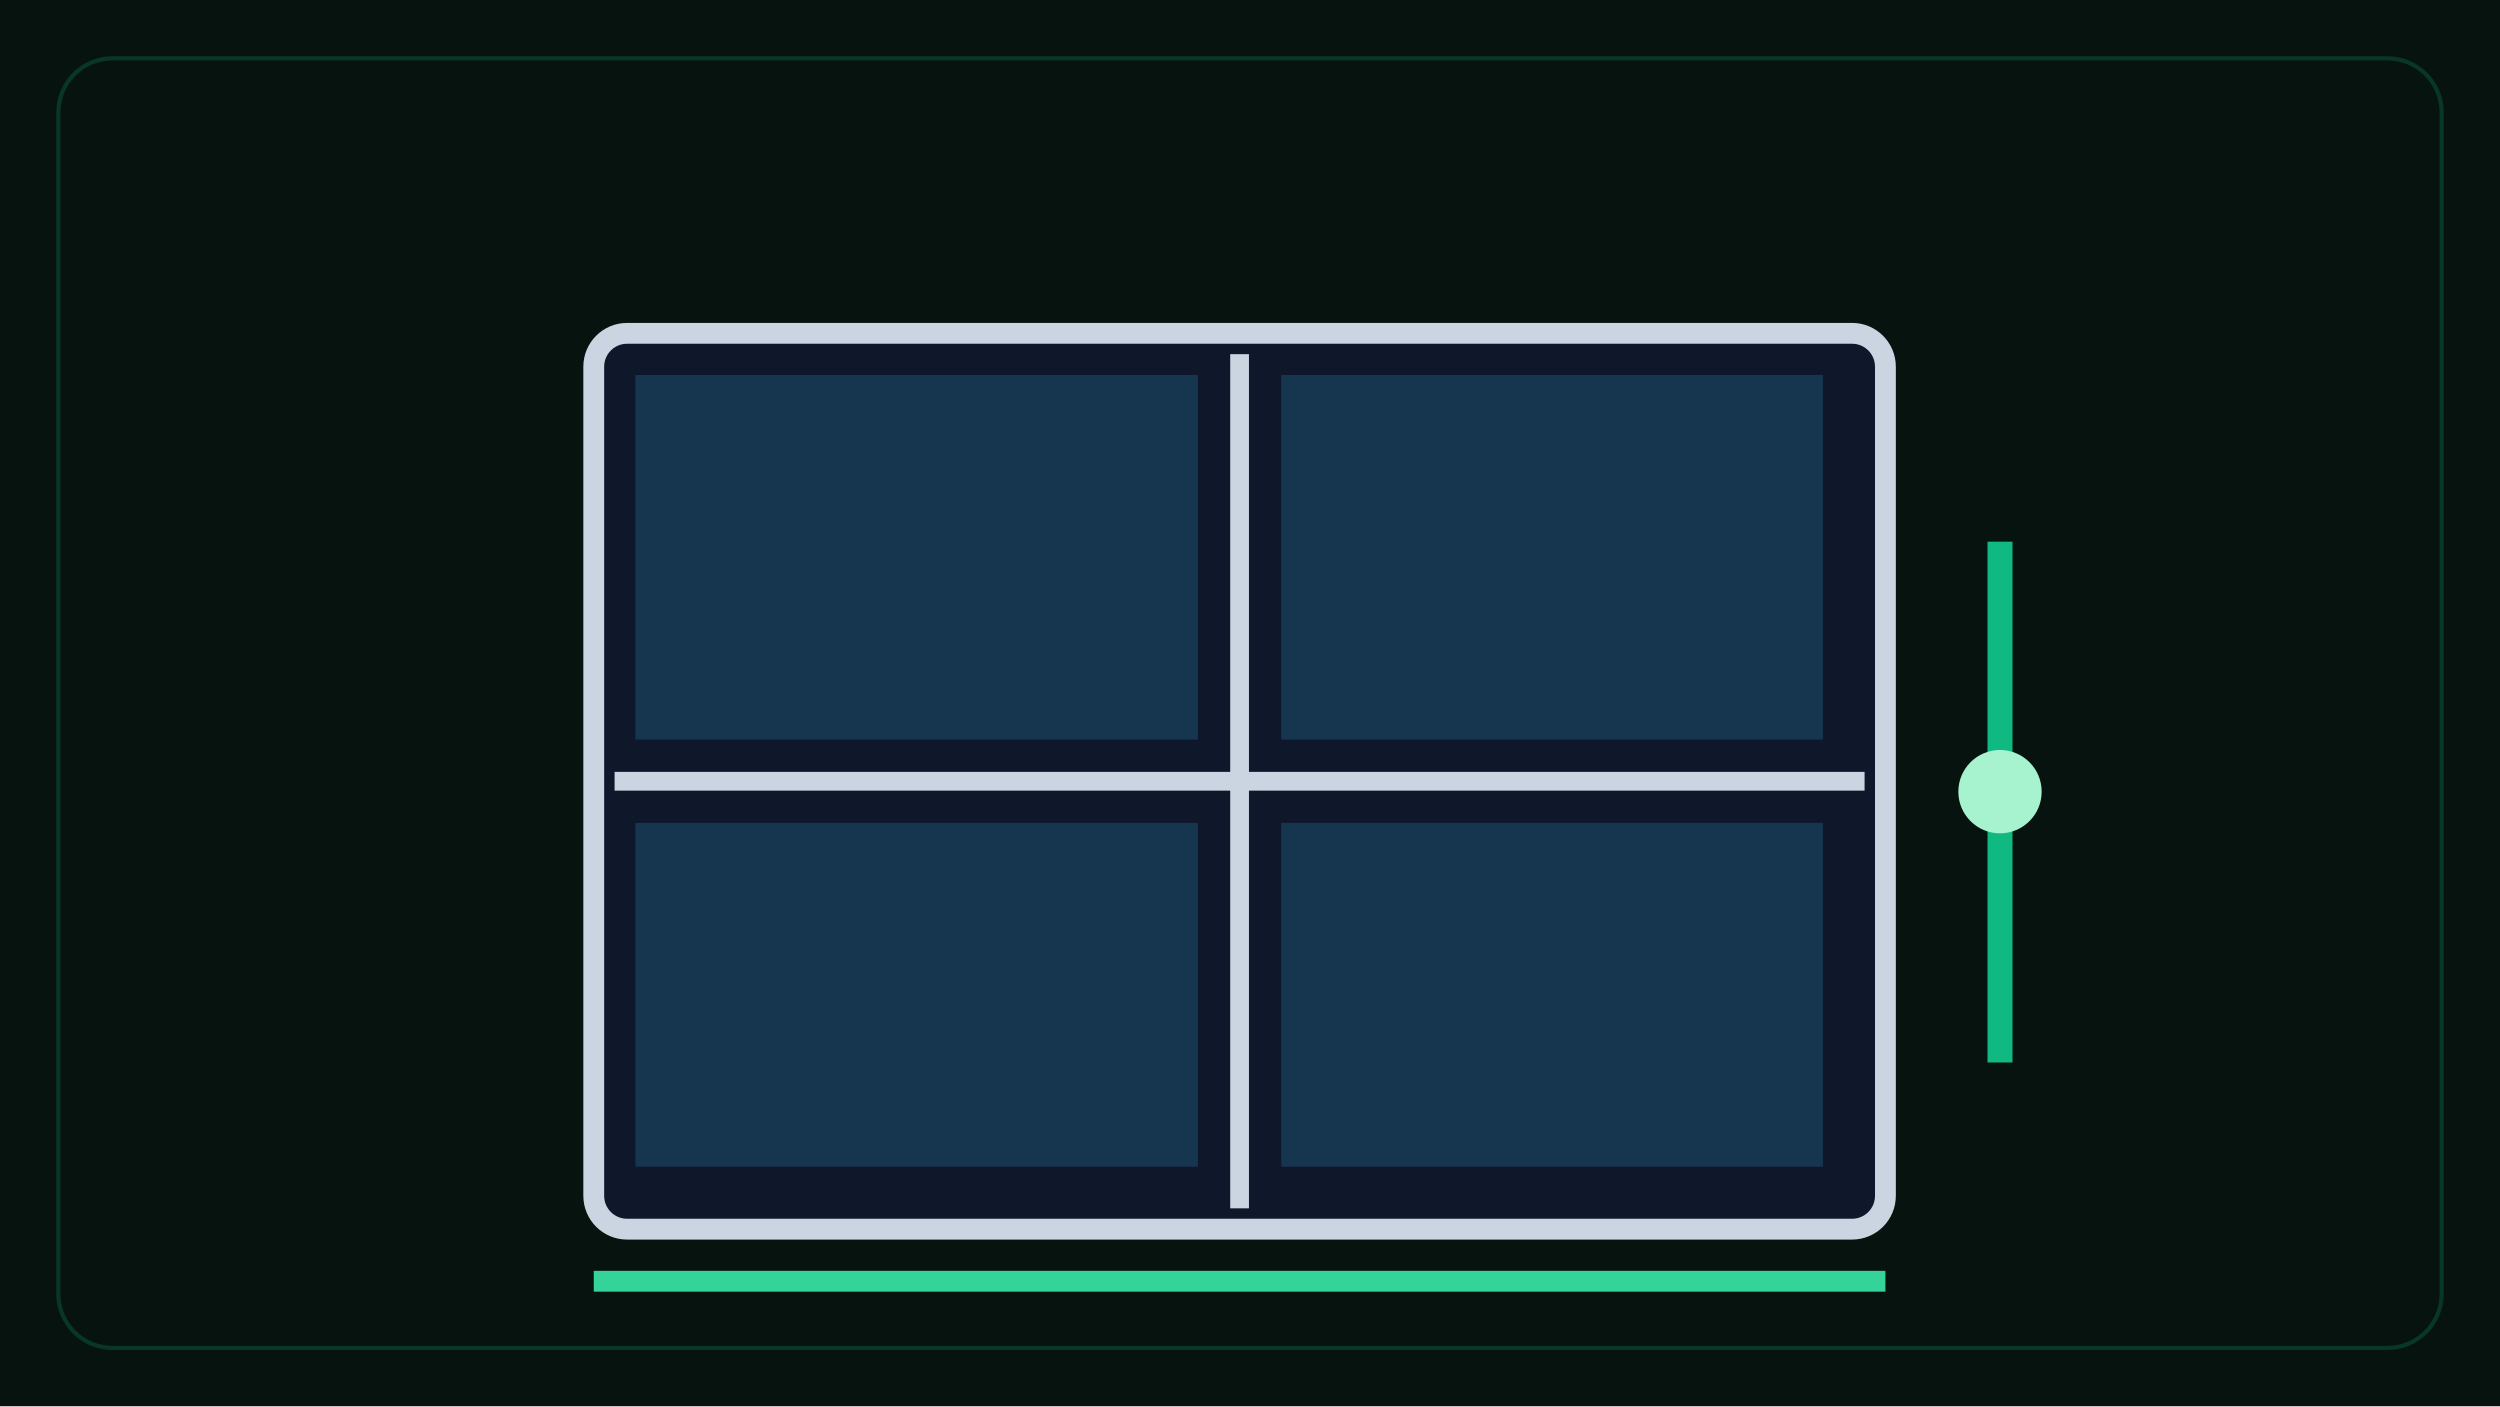
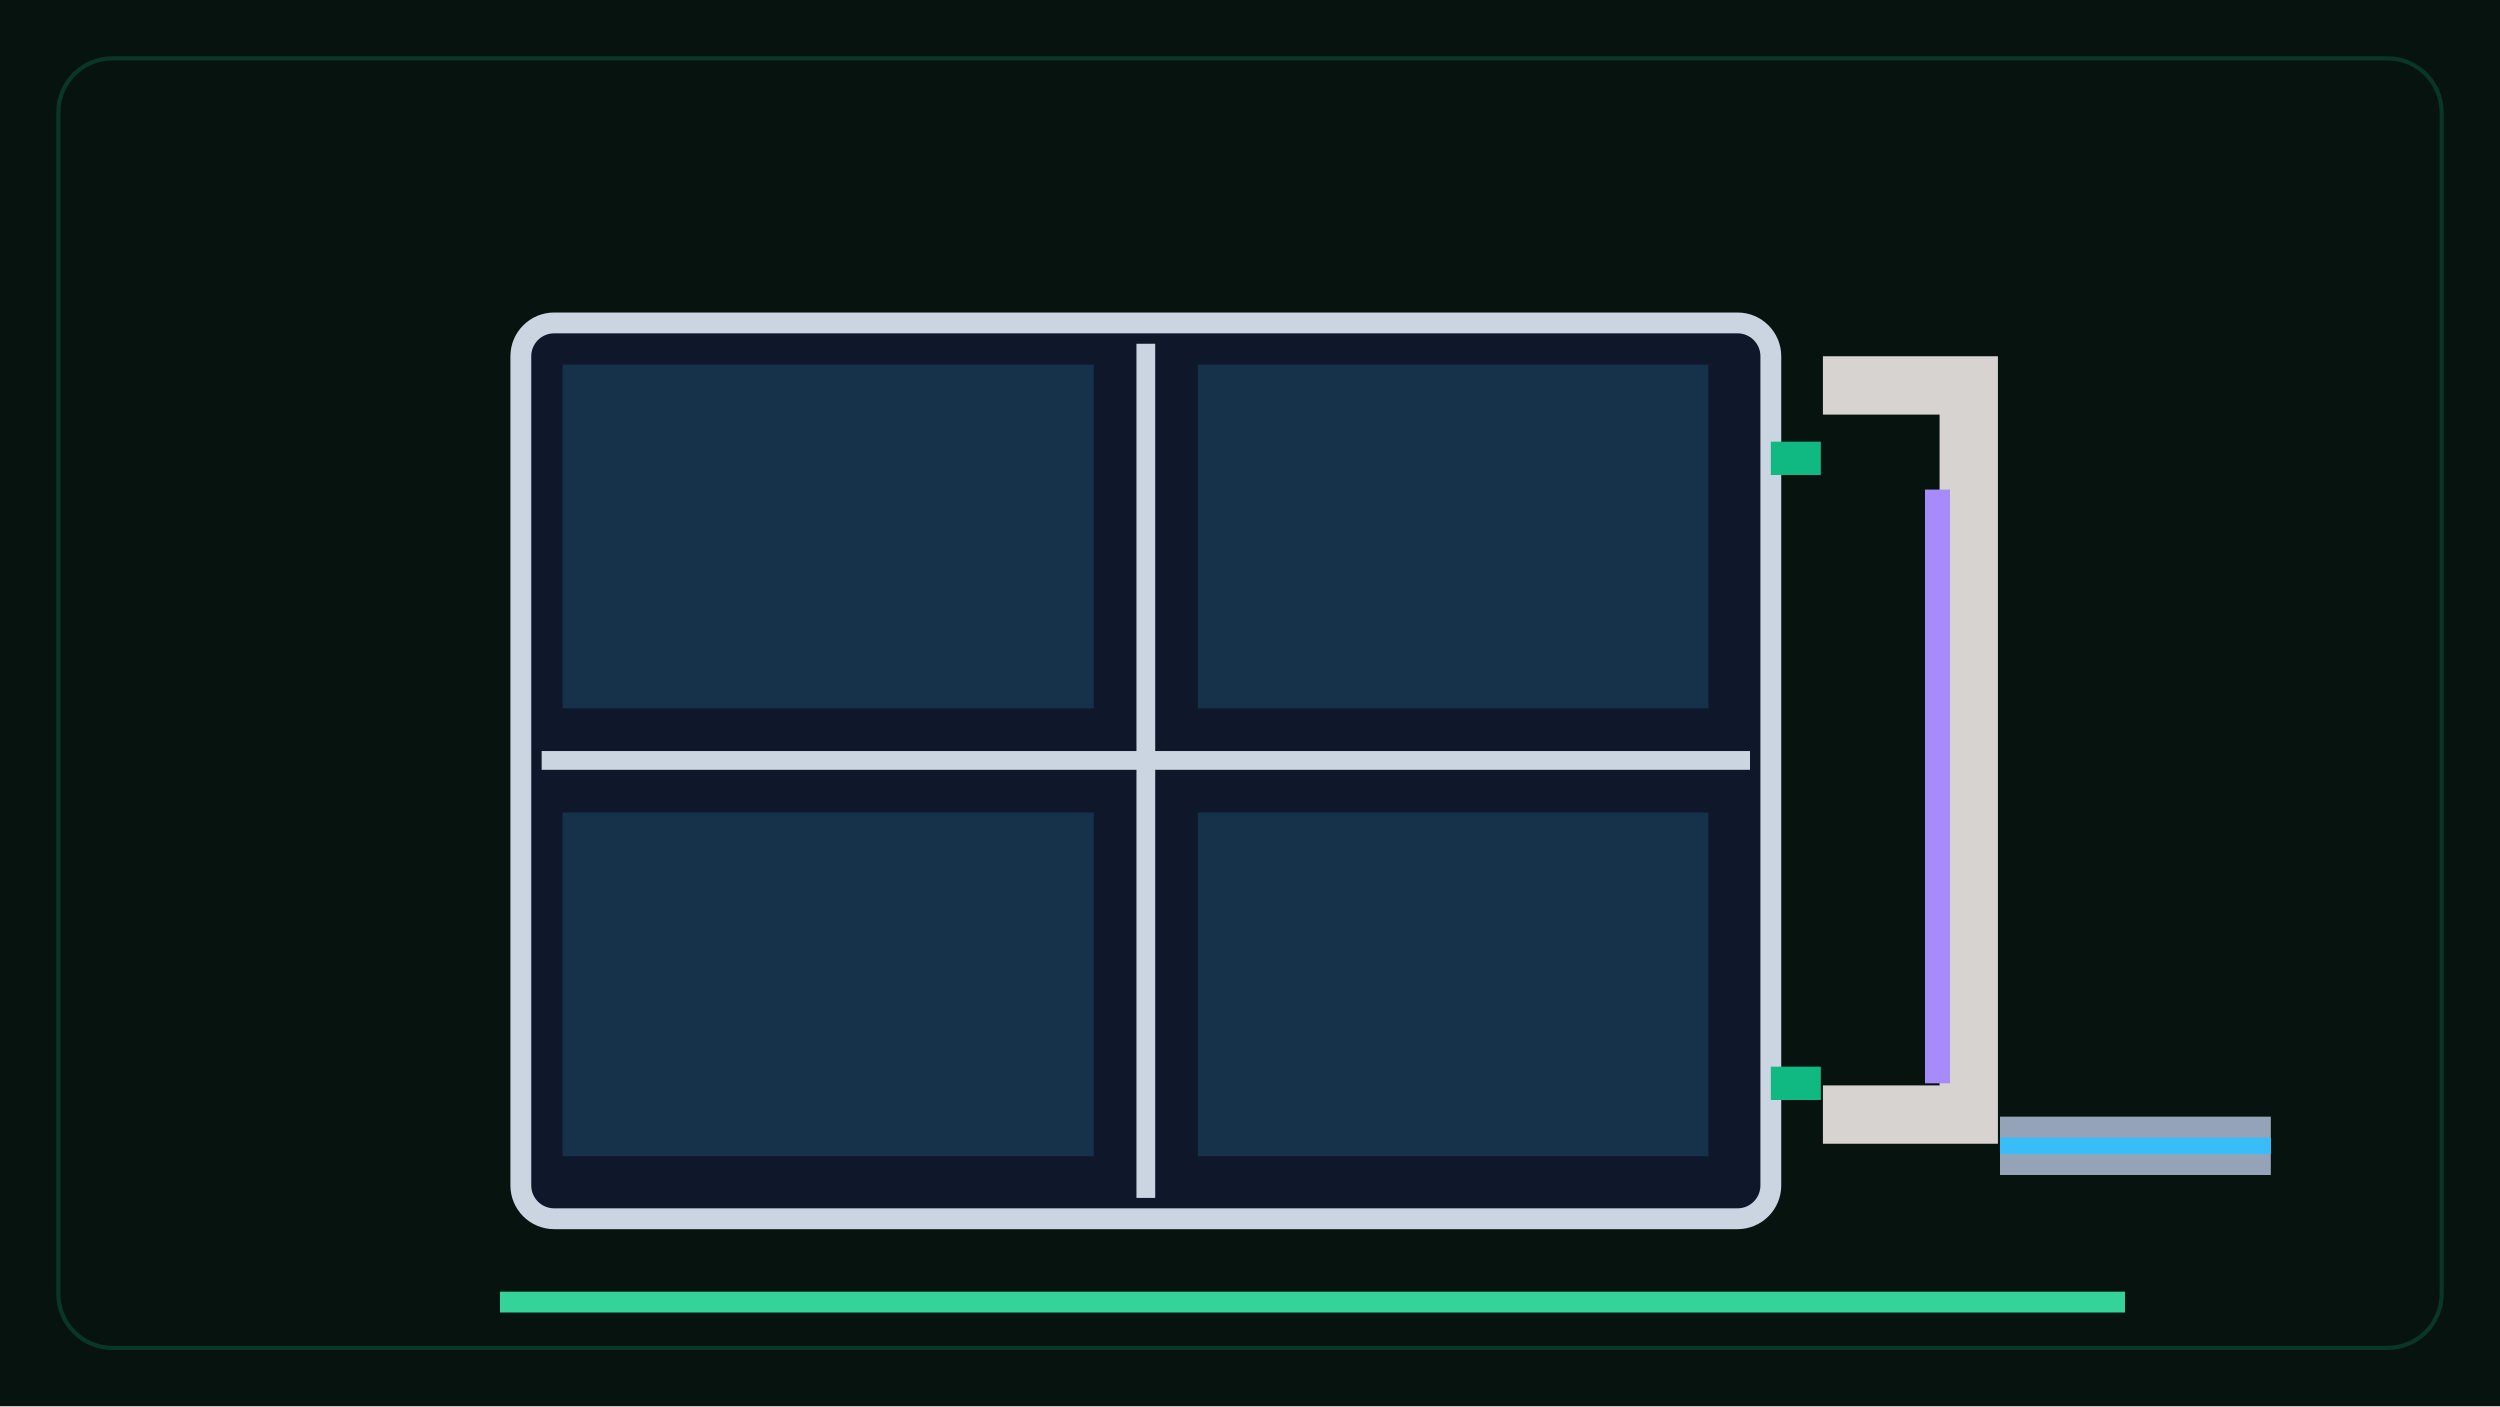
<svg xmlns="http://www.w3.org/2000/svg" viewBox="0 0 1200 675">
  <rect width="1200" height="675" fill="#07130f" />
-   <g transform="translate(155 90)">
-     <rect x="130" y="70" width="620" height="430" rx="16" fill="#0f172a" stroke="#cbd5e1" stroke-width="10" />
-     <line x1="440" y1="80" x2="440" y2="490" stroke="#cbd5e1" stroke-width="9" />
-     <line x1="140" y1="285" x2="740" y2="285" stroke="#cbd5e1" stroke-width="9" />
-     <g fill="#38bdf8" opacity=".18">
-       <rect x="150" y="90" width="270" height="175" />
-       <rect x="460" y="90" width="260" height="175" />
-       <rect x="150" y="305" width="270" height="165" />
-       <rect x="460" y="305" width="260" height="165" />
+   <g transform="translate(140 75)">
+     <rect x="110" y="80" width="600" height="430" rx="16" fill="#0f172a" stroke="#cbd5e1" stroke-width="10" />
+     <line x1="410" y1="90" x2="410" y2="500" stroke="#cbd5e1" stroke-width="9" />
+     <line x1="120" y1="290" x2="700" y2="290" stroke="#cbd5e1" stroke-width="9" />
+     <g fill="#38bdf8" opacity=".16">
+       <rect x="130" y="100" width="255" height="165" />
+       <rect x="435" y="100" width="245" height="165" />
+       <rect x="130" y="315" width="255" height="165" />
+       <rect x="435" y="315" width="245" height="165" />
    </g>
-     <path d="M130 525h620" stroke="#34d399" stroke-width="10" />
-     <path d="M805 170v250" stroke="#10b981" stroke-width="12" />
-     <circle cx="805" cy="290" r="20" fill="#a7f3d0" />
+     <path d="M735 110h70v350h-70" stroke="#d6d3d1" stroke-width="28" fill="none" />
+     <path d="M710 145h24M710 445h24" stroke="#10b981" stroke-width="16" />
+     <path d="M790 160v285" stroke="#a78bfa" stroke-width="12" />
+     <path d="M820 475h130" stroke="#94a3b8" stroke-width="28" />
+     <path d="M820 475h130" stroke="#38bdf8" stroke-width="8" />
+     <path d="M100 550h780" stroke="#34d399" stroke-width="10" />
  </g>
  <rect x="28" y="28" width="1144" height="619" rx="26" fill="none" stroke="#10b981" stroke-opacity=".22" stroke-width="2" />
</svg>
